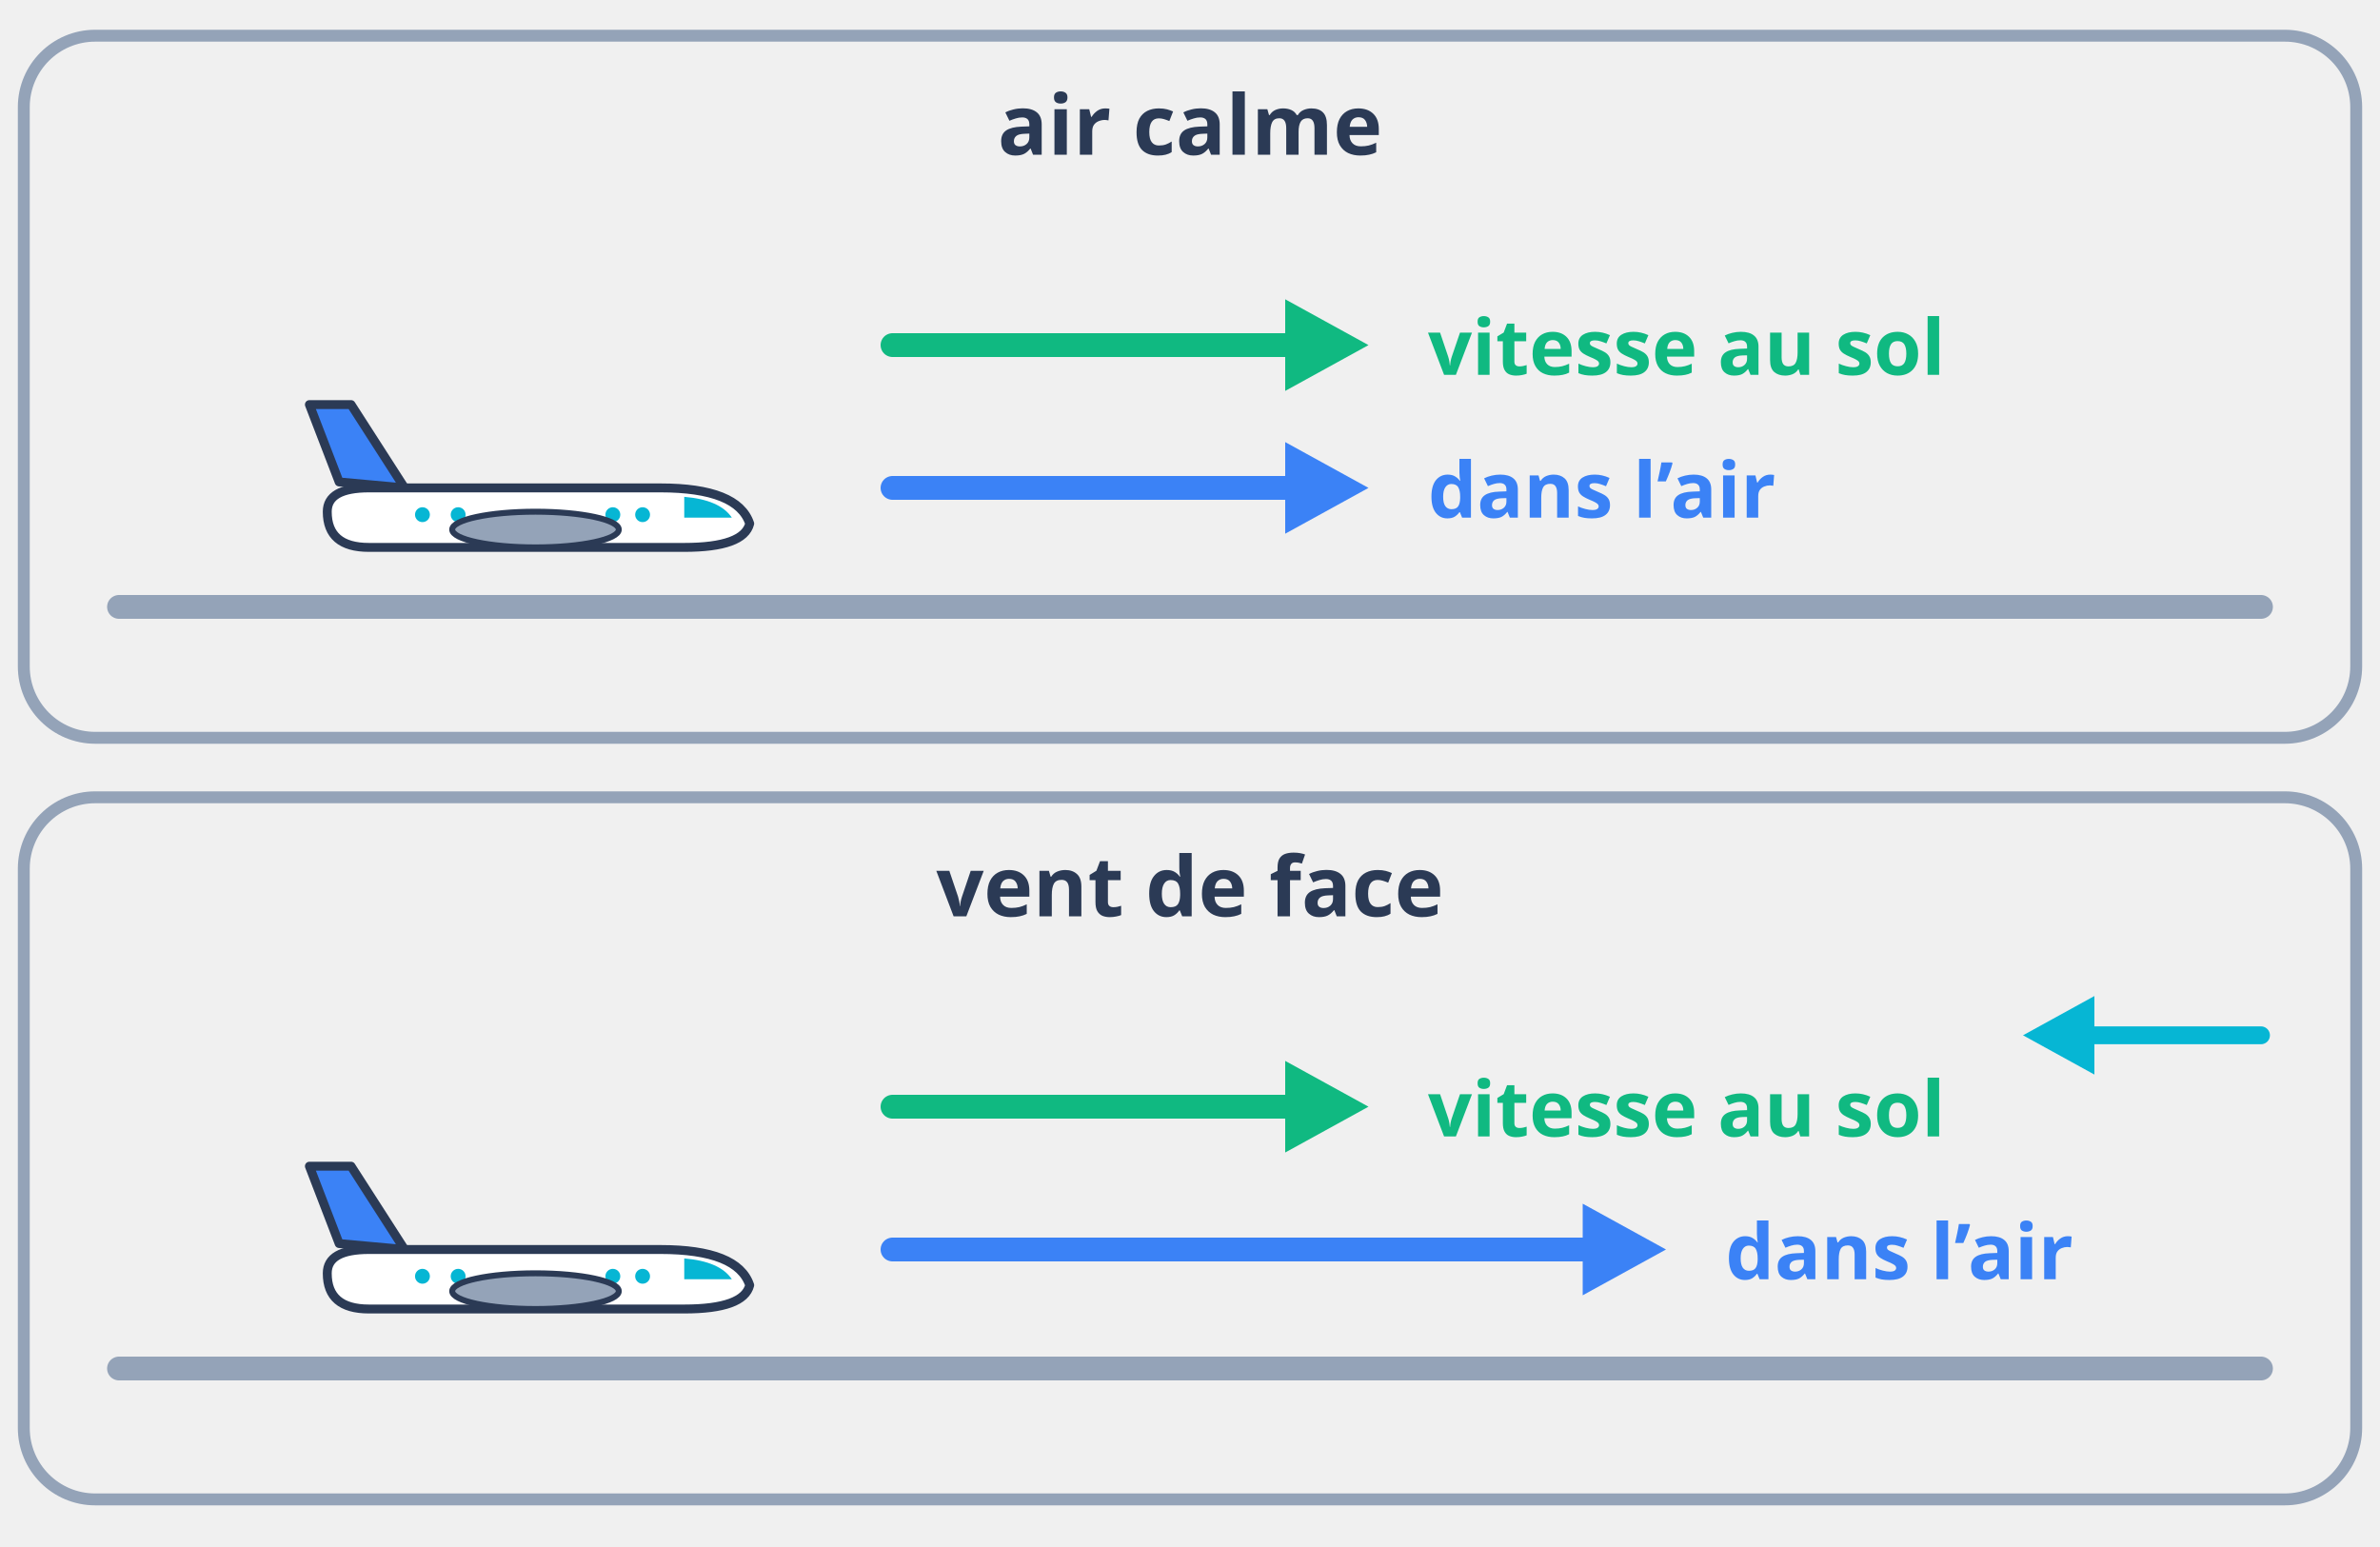
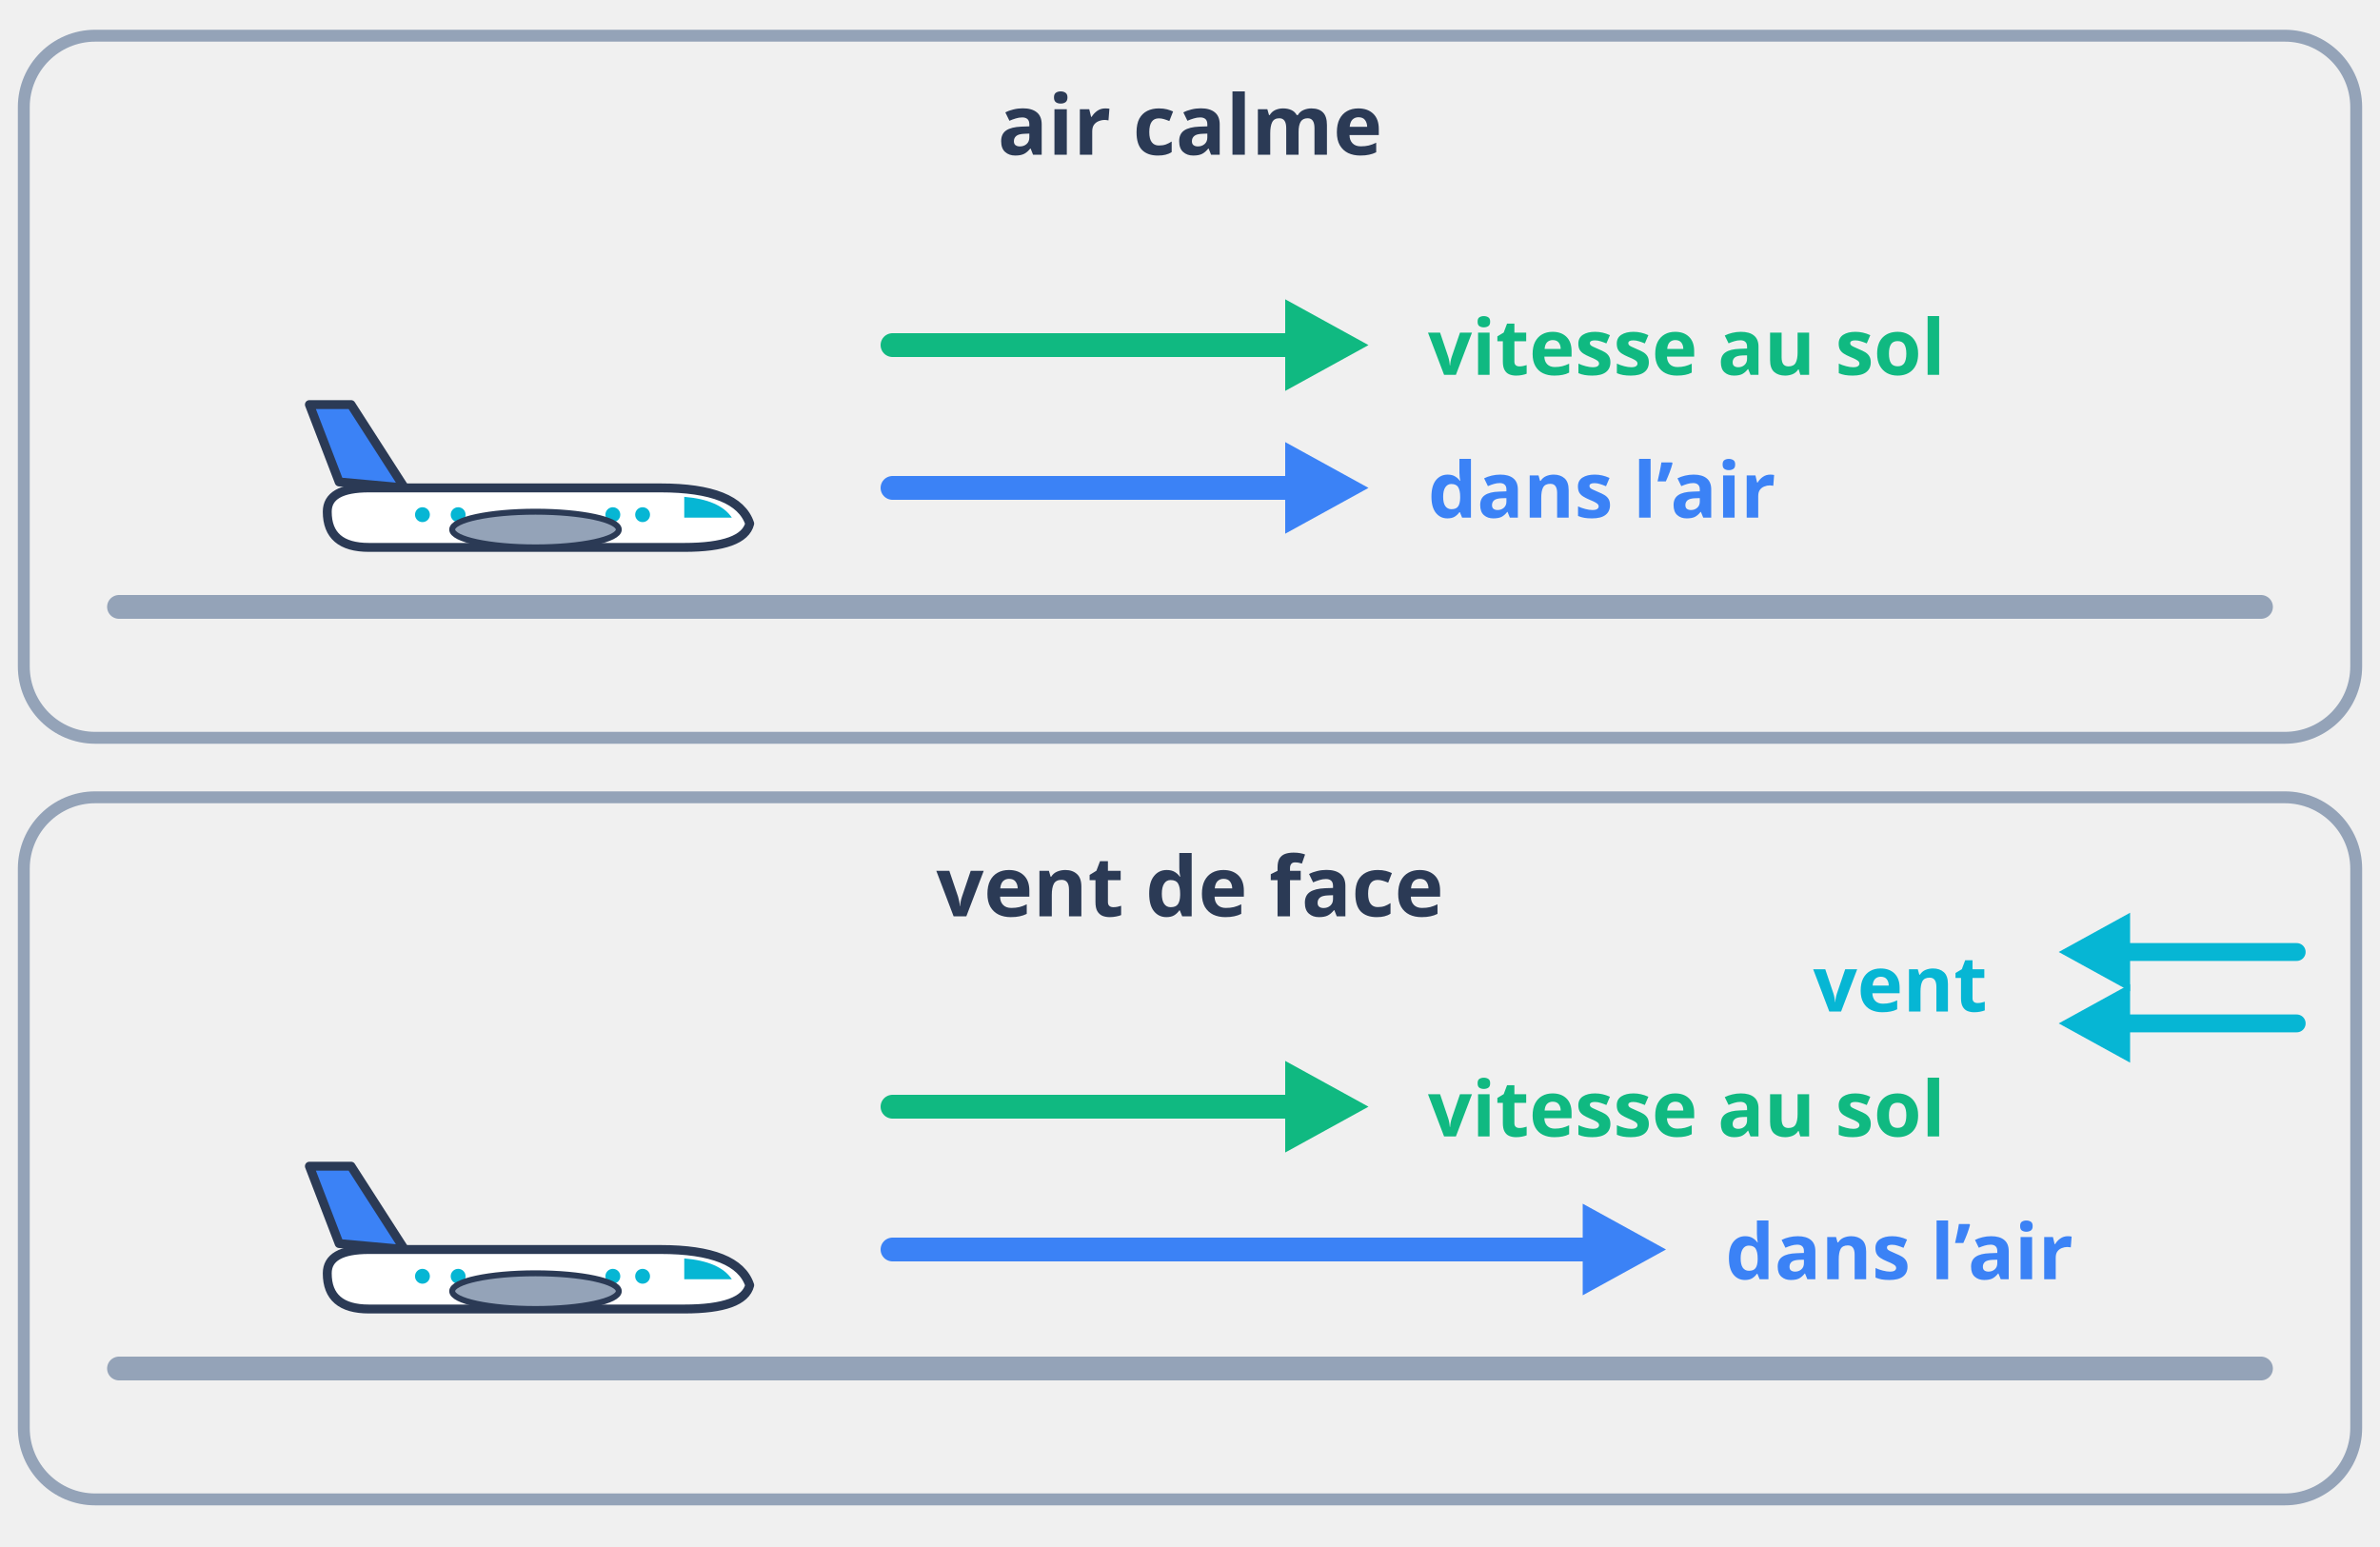
<svg xmlns="http://www.w3.org/2000/svg" viewBox="0 0 400 260" role="img">
  <style>@media (prefers-reduced-motion: reduce){*{animation:none!important}}</style>
  <g font-family="system-ui, sans-serif" font-weight="600" text-anchor="middle" stroke-linecap="round" stroke-linejoin="round">
    <rect x="4" y="6" width="392" height="118" rx="12" fill="none" stroke="#94A3B8" stroke-width="2" />
    <text x="200" y="26" font-size="14" fill="#2B3A55">air calme</text>
    <rect x="4" y="134" width="392" height="118" rx="12" fill="none" stroke="#94A3B8" stroke-width="2" />
    <text x="200" y="154" font-size="14" fill="#2B3A55">vent de face</text>
    <line x1="20" y1="102" x2="380" y2="102" stroke="#94A3B8" stroke-width="4" />
    <g transform="translate(90 88) rotate(0) scale(0.5)">
      <path d="M-66 -14L-76 -40H-62L-44 -12Z" fill="#3B82F6" stroke="#2B3A55" stroke-width="3" />
      <path d="M-70 -4Q-70 -12 -56 -12H42Q68 -12 72 0Q70 8 50 8H-56Q-70 8 -70 -4Z" fill="#FFFFFF" stroke="#2B3A55" stroke-width="3" />
      <path d="M50 -9Q62 -8 66 -2H50Z" fill="#06B6D4" />
      <circle cx="-38" cy="-3" r="2.5" fill="#06B6D4" />
      <circle cx="-26" cy="-3" r="2.5" fill="#06B6D4" />
      <circle cx="26" cy="-3" r="2.5" fill="#06B6D4" />
      <circle cx="36" cy="-3" r="2.5" fill="#06B6D4" />
      <ellipse cx="0" cy="2" rx="28" ry="6" fill="#94A3B8" stroke="#2B3A55" stroke-width="2" />
    </g>
    <line x1="150" y1="58" x2="217" y2="58" stroke="#10B981" stroke-width="4" />
    <polygon points="230,58 216,65.7 216,50.3" fill="#10B981" />
    <text x="240" y="63" font-size="13" fill="#10B981" text-anchor="start">vitesse au sol</text>
    <line x1="150" y1="82" x2="217" y2="82" stroke="#3B82F6" stroke-width="4" />
    <polygon points="230,82 216,89.7 216,74.3" fill="#3B82F6" />
    <text x="240" y="87" font-size="13" fill="#3B82F6" text-anchor="start">dans l’air</text>
    <line x1="20" y1="230" x2="380" y2="230" stroke="#94A3B8" stroke-width="4" />
    <g transform="translate(90 216) rotate(0) scale(0.5)">
      <path d="M-66 -14L-76 -40H-62L-44 -12Z" fill="#3B82F6" stroke="#2B3A55" stroke-width="3" />
      <path d="M-70 -4Q-70 -12 -56 -12H42Q68 -12 72 0Q70 8 50 8H-56Q-70 8 -70 -4Z" fill="#FFFFFF" stroke="#2B3A55" stroke-width="3" />
      <path d="M50 -9Q62 -8 66 -2H50Z" fill="#06B6D4" />
      <circle cx="-38" cy="-3" r="2.5" fill="#06B6D4" />
      <circle cx="-26" cy="-3" r="2.5" fill="#06B6D4" />
      <circle cx="26" cy="-3" r="2.5" fill="#06B6D4" />
      <circle cx="36" cy="-3" r="2.5" fill="#06B6D4" />
      <ellipse cx="0" cy="2" rx="28" ry="6" fill="#94A3B8" stroke="#2B3A55" stroke-width="2" />
    </g>
    <line x1="150" y1="186" x2="217" y2="186" stroke="#10B981" stroke-width="4" />
    <polygon points="230,186 216,193.7 216,178.3" fill="#10B981" />
    <text x="240" y="191" font-size="13" fill="#10B981" text-anchor="start">vitesse au sol</text>
    <line x1="150" y1="210" x2="267" y2="210" stroke="#3B82F6" stroke-width="4" />
    <polygon points="280,210 266,217.7 266,202.3" fill="#3B82F6" />
    <text x="290" y="215" font-size="13" fill="#3B82F6" text-anchor="start">dans l’air</text>
-     <line x1="380" y1="174" x2="351" y2="174" stroke="#06B6D4" stroke-width="3" />
-     <polygon points="340,174 352,167.4 352,180.6" fill="#06B6D4" />
-     <text x="360" y="164" font-size="1" fill="#2B3A55" />
+     <line x1="386" y1="160" x2="357" y2="160" stroke="#06B6D4" stroke-width="3" />
+     <polygon points="346,160 358,153.4 358,166.6" fill="#06B6D4" />
+     <line x1="386" y1="172" x2="357" y2="172" stroke="#06B6D4" stroke-width="3" />
+     <polygon points="346,172 358,165.4 358,178.6" fill="#06B6D4" />
+     <text x="334" y="170" font-size="13" fill="#06B6D4" text-anchor="end">vent</text>
  </g>
</svg>
